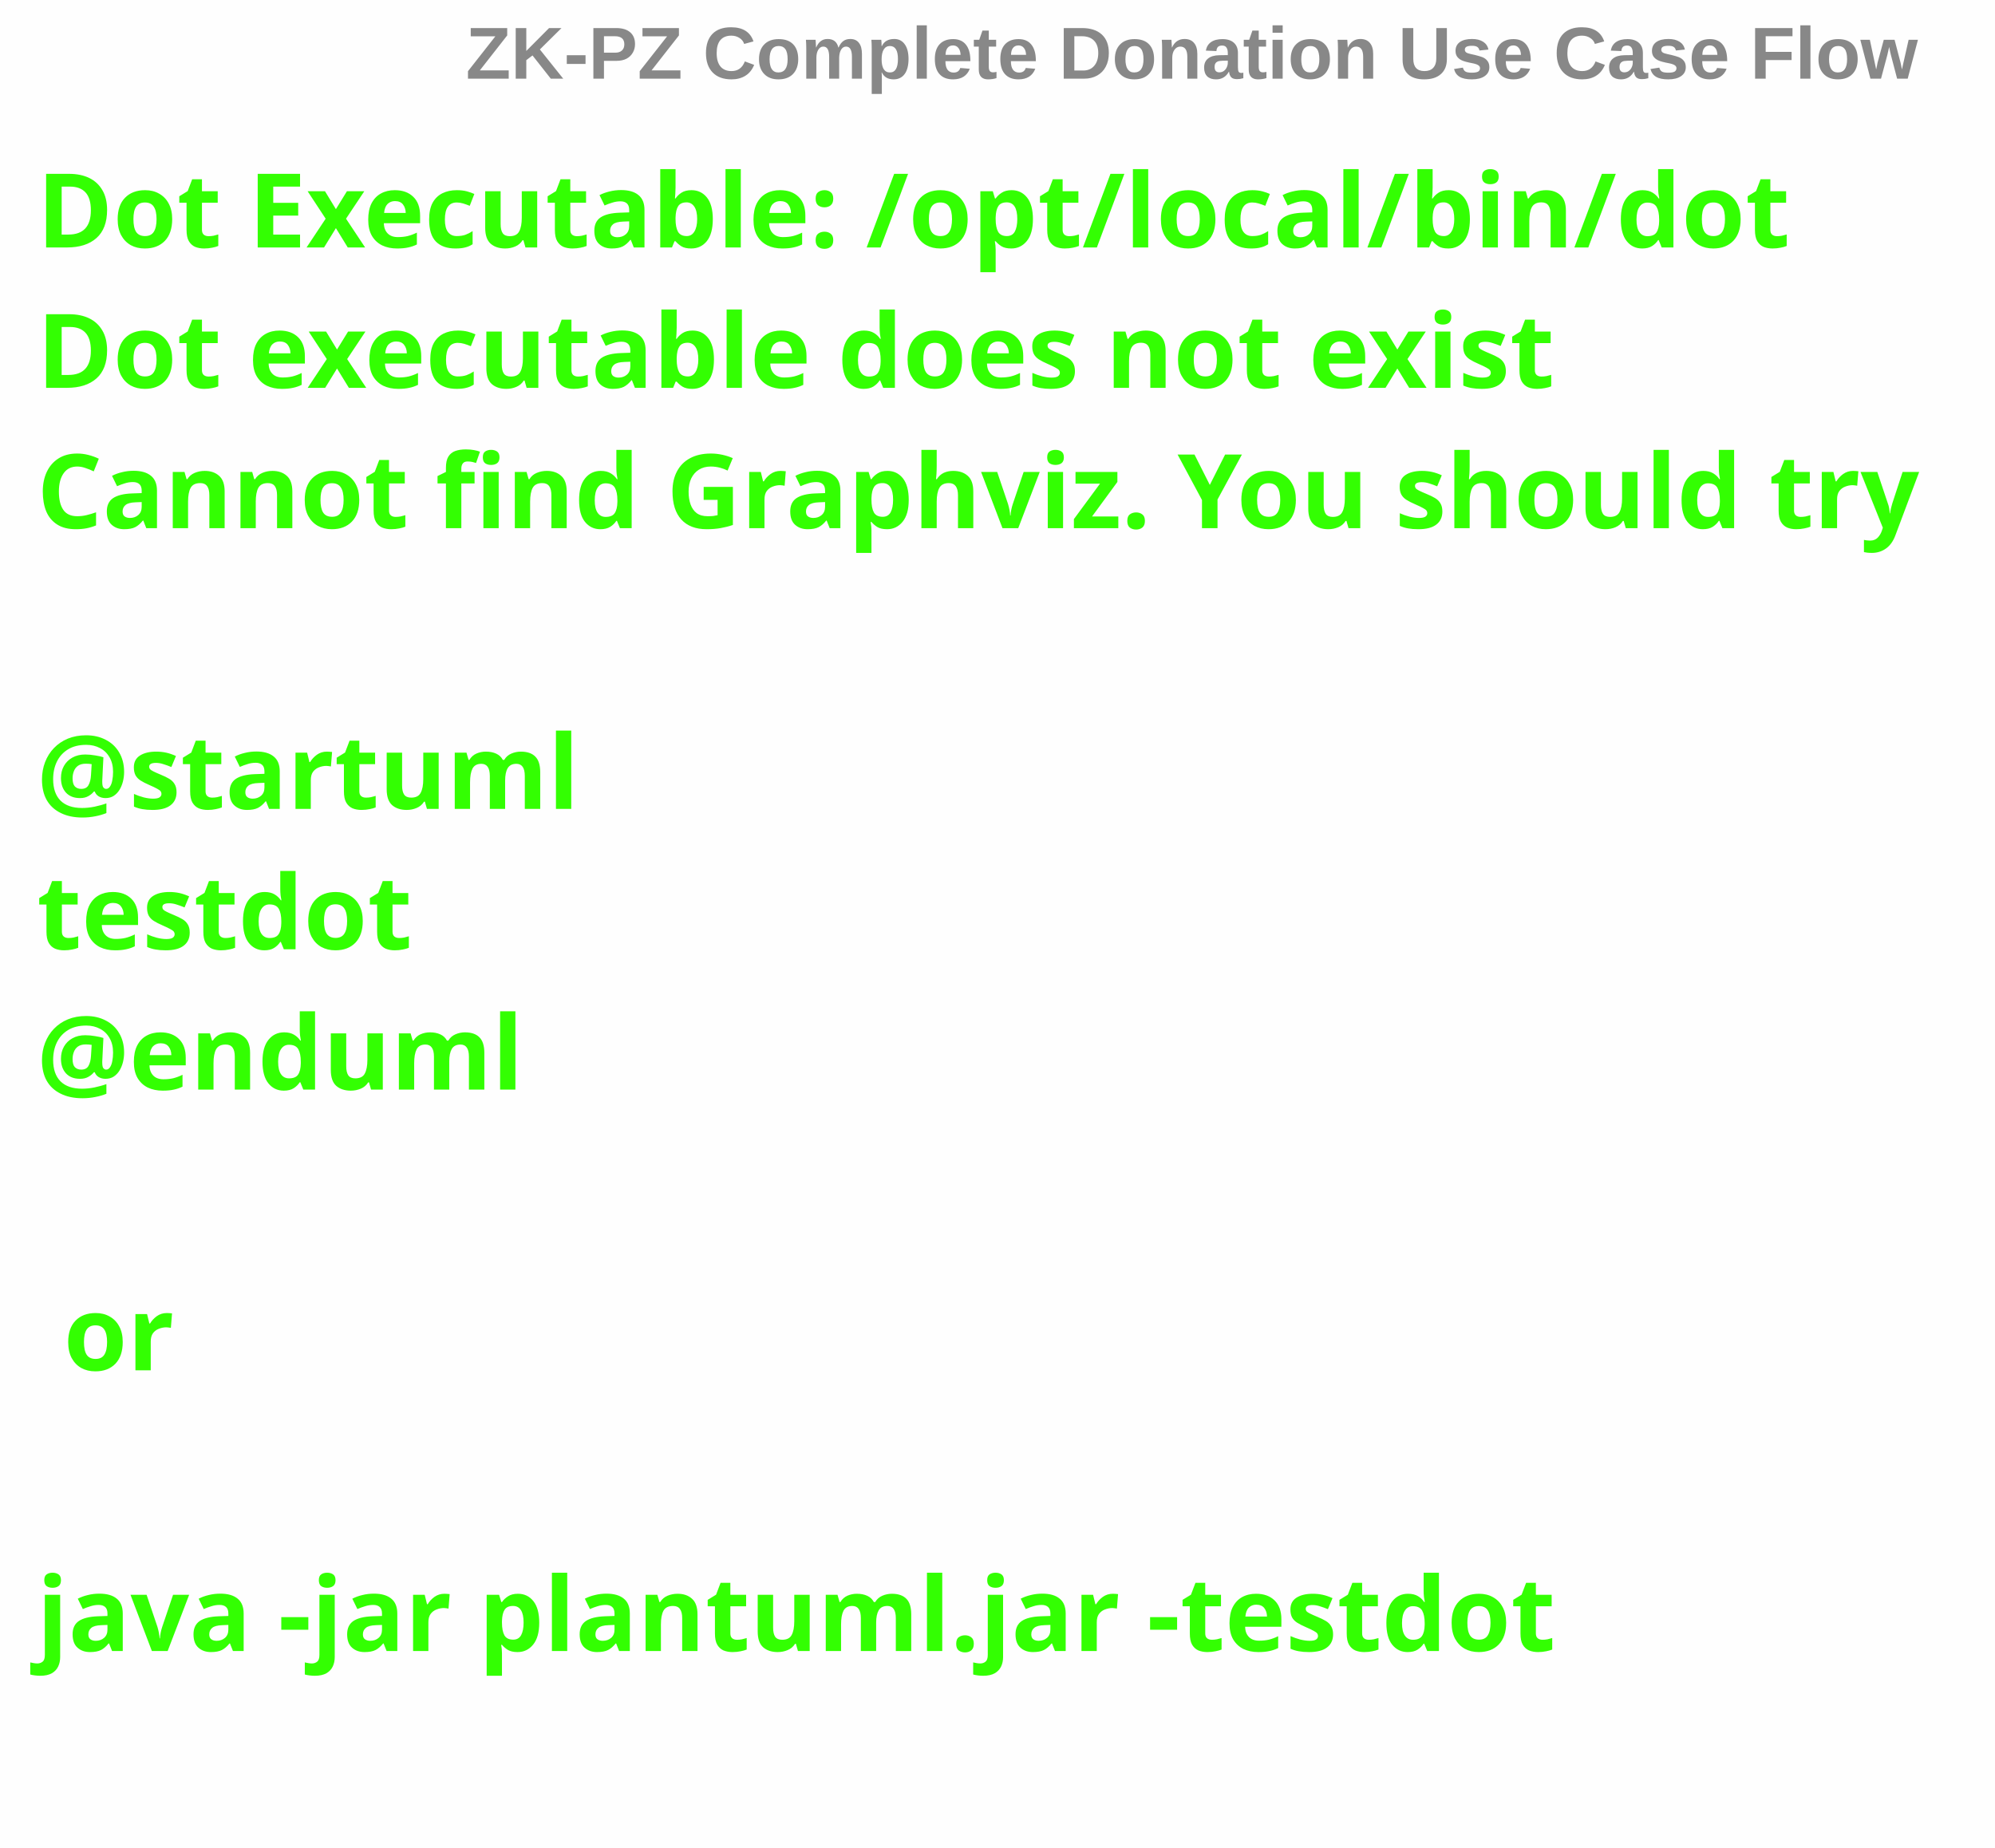
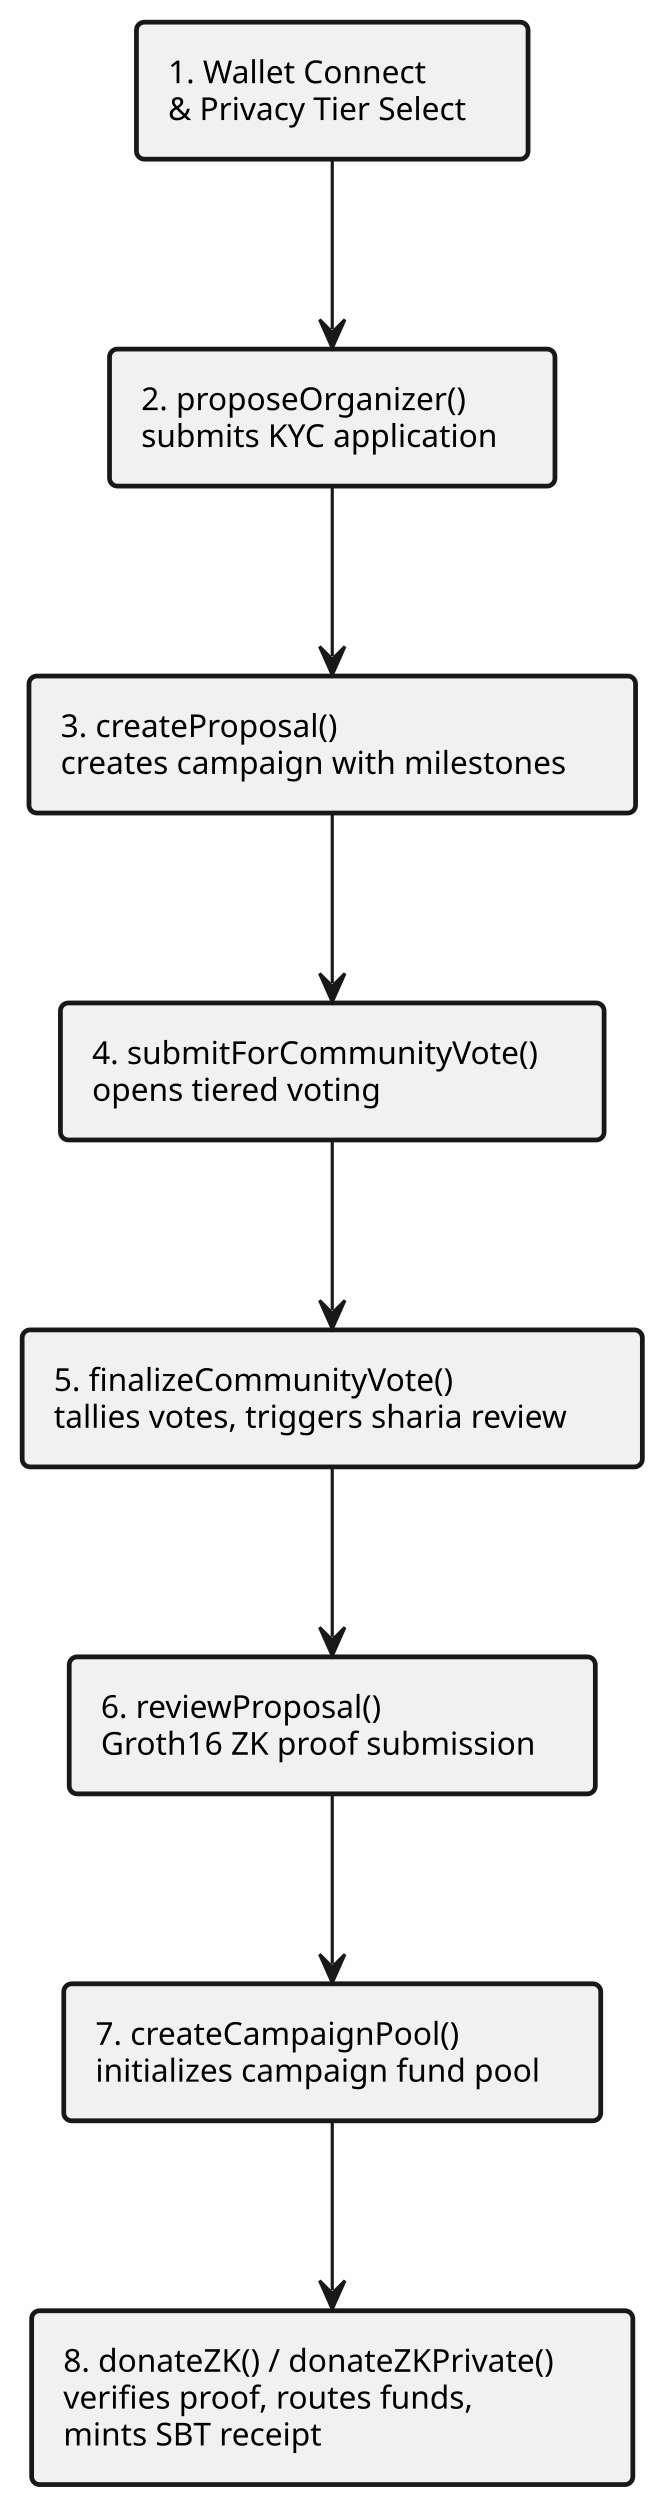
- <svg xmlns="http://www.w3.org/2000/svg" contentStyleType="text/css" data-diagram-type="DESCRIPTION" height="251px" preserveAspectRatio="none" style="width:271px;height:251px;background:#FEFEFE;" version="1.1" viewBox="0 0 271 251" width="271px" zoomAndPan="magnify">
+ <svg xmlns="http://www.w3.org/2000/svg" contentStyleType="text/css" data-diagram-type="DESCRIPTION" height="2468.75px" preserveAspectRatio="none" style="width:650px;height:2468px;background:#FEFEFE;" version="1.1" viewBox="0 0 650 2468" width="650px" zoomAndPan="magnify">
  <defs />
  <g>
-     <rect fill="#FEFEFE" height="251" style="stroke:transparent;stroke-width:1;" width="271" x="0" y="0" />
-     <text fill="#888888" font-family="Arial" font-size="10" font-weight="bold" lengthAdjust="spacing" textLength="200.58" x="63.272" y="10.69">ZK-PZ Complete Donation Use Case Flow</text>
-     <text fill="#33FF02" font-family="sans-serif" font-size="14" font-weight="bold" lengthAdjust="spacing" textLength="236.501" x="5" y="33.62">Dot Executable: /opt/local/bin/dot</text>
-     <text fill="#33FF02" font-family="sans-serif" font-size="14" font-weight="bold" lengthAdjust="spacing" textLength="205.369" x="5" y="52.688">Dot executable does not exist</text>
-     <text fill="#33FF02" font-family="sans-serif" font-size="14" font-weight="bold" lengthAdjust="spacing" textLength="254.851" x="5" y="71.756">Cannot find Graphviz. You should try</text>
-     <text fill="#33FF02" font-family="sans-serif" font-size="14" font-weight="bold" lengthAdjust="spacing" textLength="3.64" x="5" y="90.824"> </text>
-     <text fill="#33FF02" font-family="sans-serif" font-size="14" font-weight="bold" lengthAdjust="spacing" textLength="72.327" x="5" y="109.892">@startuml</text>
-     <text fill="#33FF02" font-family="sans-serif" font-size="14" font-weight="bold" lengthAdjust="spacing" textLength="49.906" x="5" y="128.96">testdot</text>
-     <text fill="#33FF02" font-family="sans-serif" font-size="14" font-weight="bold" lengthAdjust="spacing" textLength="66.16" x="5" y="148.028">@enduml</text>
-     <text fill="#33FF02" font-family="sans-serif" font-size="14" font-weight="bold" lengthAdjust="spacing" textLength="3.64" x="5" y="167.095"> </text>
-     <text fill="#33FF02" font-family="sans-serif" font-size="14" font-weight="bold" lengthAdjust="spacing" textLength="15.127" x="8.64" y="186.163">or</text>
-     <text fill="#33FF02" font-family="sans-serif" font-size="14" font-weight="bold" lengthAdjust="spacing" textLength="3.64" x="5" y="205.231"> </text>
-     <text fill="#33FF02" font-family="sans-serif" font-size="14" font-weight="bold" lengthAdjust="spacing" textLength="202.845" x="5" y="224.299">java -jar plantuml.jar -testdot</text>
-     <text fill="#33FF02" font-family="sans-serif" font-size="14" font-weight="bold" lengthAdjust="spacing" textLength="3.64" x="5" y="243.367"> </text>
+     <rect fill="#FEFEFE" height="2468.75" style="stroke:none;stroke-width:3.125;" width="650" x="0" y="0" />
+     <g class="entity" data-qualified-name="S1" data-source-line="9" id="ent0002">
+       <rect fill="#F1F1F1" height="135.254" rx="7.812" ry="7.812" style="stroke:#181818;stroke-width:4.688;" width="386.612" x="134.688" y="21.875" />
+       <text fill="#000000" font-family="Times-Roman" font-size="31.25" lengthAdjust="spacing" textLength="277.786" x="165.938" y="82.132">1. Wallet Connect</text>
+       <text fill="#000000" font-family="Times-Roman" font-size="31.25" lengthAdjust="spacing" textLength="324.112" x="165.938" y="118.509">&amp; Privacy Tier Select</text>
+     </g>
+     <g class="entity" data-qualified-name="S2" data-source-line="10" id="ent0003">
+       <rect fill="#F1F1F1" height="135.254" rx="7.812" ry="7.812" style="stroke:#181818;stroke-width:4.688;" width="439.728" x="108.125" y="344.625" />
+       <text fill="#000000" font-family="Times-Roman" font-size="31.25" lengthAdjust="spacing" textLength="343.796" x="139.375" y="404.882">2. proposeOrganizer()</text>
+       <text fill="#000000" font-family="Times-Roman" font-size="31.25" lengthAdjust="spacing" textLength="377.228" x="139.375" y="441.259">submits KYC application</text>
+     </g>
+     <g class="entity" data-qualified-name="S3" data-source-line="11" id="ent0004">
+       <rect fill="#F1F1F1" height="135.254" rx="7.812" ry="7.812" style="stroke:#181818;stroke-width:4.688;" width="598.846" x="28.594" y="667.375" />
+       <text fill="#000000" font-family="Times-Roman" font-size="31.25" lengthAdjust="spacing" textLength="297.897" x="59.844" y="727.632">3. createProposal()</text>
+       <text fill="#000000" font-family="Times-Roman" font-size="31.25" lengthAdjust="spacing" textLength="536.346" x="59.844" y="764.009">creates campaign with milestones</text>
+     </g>
+     <g class="entity" data-qualified-name="S4" data-source-line="12" id="ent0005">
+       <rect fill="#F1F1F1" height="135.254" rx="7.812" ry="7.812" style="stroke:#181818;stroke-width:4.688;" width="536.713" x="59.656" y="990.125" />
+       <text fill="#000000" font-family="Times-Roman" font-size="31.25" lengthAdjust="spacing" textLength="474.213" x="90.906" y="1050.382">4. submitForCommunityVote()</text>
+       <text fill="#000000" font-family="Times-Roman" font-size="31.25" lengthAdjust="spacing" textLength="304.398" x="90.906" y="1086.759">opens tiered voting</text>
+     </g>
+     <g class="entity" data-qualified-name="S5" data-source-line="13" id="ent0006">
+       <rect fill="#F1F1F1" height="135.254" rx="7.812" ry="7.812" style="stroke:#181818;stroke-width:4.688;" width="612.259" x="21.875" y="1312.875" />
+       <text fill="#000000" font-family="Times-Roman" font-size="31.25" lengthAdjust="spacing" textLength="428.604" x="53.125" y="1373.132">5. finalizeCommunityVote()</text>
+       <text fill="#000000" font-family="Times-Roman" font-size="31.25" lengthAdjust="spacing" textLength="549.759" x="53.125" y="1409.509">tallies votes, triggers sharia review</text>
+     </g>
+     <g class="entity" data-qualified-name="S6" data-source-line="14" id="ent0007">
+       <rect fill="#F1F1F1" height="135.254" rx="7.812" ry="7.812" style="stroke:#181818;stroke-width:4.688;" width="519.348" x="68.344" y="1635.656" />
+       <text fill="#000000" font-family="Times-Roman" font-size="31.25" lengthAdjust="spacing" textLength="302.048" x="99.594" y="1695.913">6. reviewProposal()</text>
+       <text fill="#000000" font-family="Times-Roman" font-size="31.25" lengthAdjust="spacing" textLength="456.848" x="99.594" y="1732.29">Groth16 ZK proof submission</text>
+     </g>
+     <g class="entity" data-qualified-name="S7" data-source-line="15" id="ent0008">
+       <rect fill="#F1F1F1" height="135.254" rx="7.812" ry="7.812" style="stroke:#181818;stroke-width:4.688;" width="530.121" x="62.938" y="1958.406" />
+       <text fill="#000000" font-family="Times-Roman" font-size="31.25" lengthAdjust="spacing" textLength="388.504" x="94.188" y="2018.663">7. createCampaignPool()</text>
+       <text fill="#000000" font-family="Times-Roman" font-size="31.25" lengthAdjust="spacing" textLength="467.621" x="94.188" y="2055.04">initializes campaign fund pool</text>
+     </g>
+     <g class="entity" data-qualified-name="S8" data-source-line="16" id="ent0009">
+       <rect fill="#F1F1F1" height="171.631" rx="7.812" ry="7.812" style="stroke:#181818;stroke-width:4.688;" width="593.491" x="31.25" y="2281.156" />
+       <text fill="#000000" font-family="Times-Roman" font-size="31.25" lengthAdjust="spacing" textLength="530.991" x="62.5" y="2341.413">8. donateZK() / donateZKPrivate()</text>
+       <text fill="#000000" font-family="Times-Roman" font-size="31.25" lengthAdjust="spacing" textLength="432.297" x="62.5" y="2377.79">verifies proof, routes funds,</text>
+       <text fill="#000000" font-family="Times-Roman" font-size="31.25" lengthAdjust="spacing" textLength="276.947" x="62.5" y="2414.167">mints SBT receipt</text>
+     </g>
+     <g class="link" data-entity-1="ent0002" data-entity-2="ent0003" data-link-type="dependency" data-source-line="18" id="lnk10">
+       <path d="M328,158.219 C328,212.531 328,270.594 328,324.875" fill="none" id="S1-to-S2" style="stroke:#181818;stroke-width:3.125;" />
+       <polygon fill="#181818" points="328,343.625,340.5,315.5,328,328,315.5,315.5,328,343.625" style="stroke:#181818;stroke-width:3.125;" />
+     </g>
+     <g class="link" data-entity-1="ent0003" data-entity-2="ent0004" data-link-type="dependency" data-source-line="19" id="lnk11">
+       <path d="M328,480.969 C328,535.281 328,593.344 328,647.625" fill="none" id="S2-to-S3" style="stroke:#181818;stroke-width:3.125;" />
+       <polygon fill="#181818" points="328,666.375,340.5,638.25,328,650.75,315.5,638.25,328,666.375" style="stroke:#181818;stroke-width:3.125;" />
+     </g>
+     <g class="link" data-entity-1="ent0004" data-entity-2="ent0005" data-link-type="dependency" data-source-line="20" id="lnk12">
+       <path d="M328,803.719 C328,858.031 328,916.094 328,970.406" fill="none" id="S3-to-S4" style="stroke:#181818;stroke-width:3.125;" />
+       <polygon fill="#181818" points="328,989.156,340.5,961.031,328,973.531,315.5,961.031,328,989.156" style="stroke:#181818;stroke-width:3.125;" />
+     </g>
+     <g class="link" data-entity-1="ent0005" data-entity-2="ent0006" data-link-type="dependency" data-source-line="21" id="lnk13">
+       <path d="M328,1126.469 C328,1180.781 328,1238.844 328,1293.156" fill="none" id="S4-to-S5" style="stroke:#181818;stroke-width:3.125;" />
+       <polygon fill="#181818" points="328,1311.906,340.5,1283.781,328,1296.281,315.5,1283.781,328,1311.906" style="stroke:#181818;stroke-width:3.125;" />
+     </g>
+     <g class="link" data-entity-1="ent0006" data-entity-2="ent0007" data-link-type="dependency" data-source-line="22" id="lnk14">
+       <path d="M328,1449.219 C328,1503.531 328,1561.594 328,1615.906" fill="none" id="S5-to-S6" style="stroke:#181818;stroke-width:3.125;" />
+       <polygon fill="#181818" points="328,1634.656,340.5,1606.531,328,1619.031,315.5,1606.531,328,1634.656" style="stroke:#181818;stroke-width:3.125;" />
+     </g>
+     <g class="link" data-entity-1="ent0007" data-entity-2="ent0008" data-link-type="dependency" data-source-line="23" id="lnk15">
+       <path d="M328,1771.969 C328,1826.281 328,1884.344 328,1938.656" fill="none" id="S6-to-S7" style="stroke:#181818;stroke-width:3.125;" />
+       <polygon fill="#181818" points="328,1957.406,340.5,1929.281,328,1941.781,315.5,1929.281,328,1957.406" style="stroke:#181818;stroke-width:3.125;" />
+     </g>
+     <g class="link" data-entity-1="ent0008" data-entity-2="ent0009" data-link-type="dependency" data-source-line="24" id="lnk16">
+       <path d="M328,2094.469 C328,2147.375 328,2203.469 328,2260.875" fill="none" id="S7-to-S8" style="stroke:#181818;stroke-width:3.125;" />
+       <polygon fill="#181818" points="328,2279.625,340.5,2251.5,328,2264,315.5,2251.5,328,2279.625" style="stroke:#181818;stroke-width:3.125;" />
+     </g>
  </g>
</svg>
